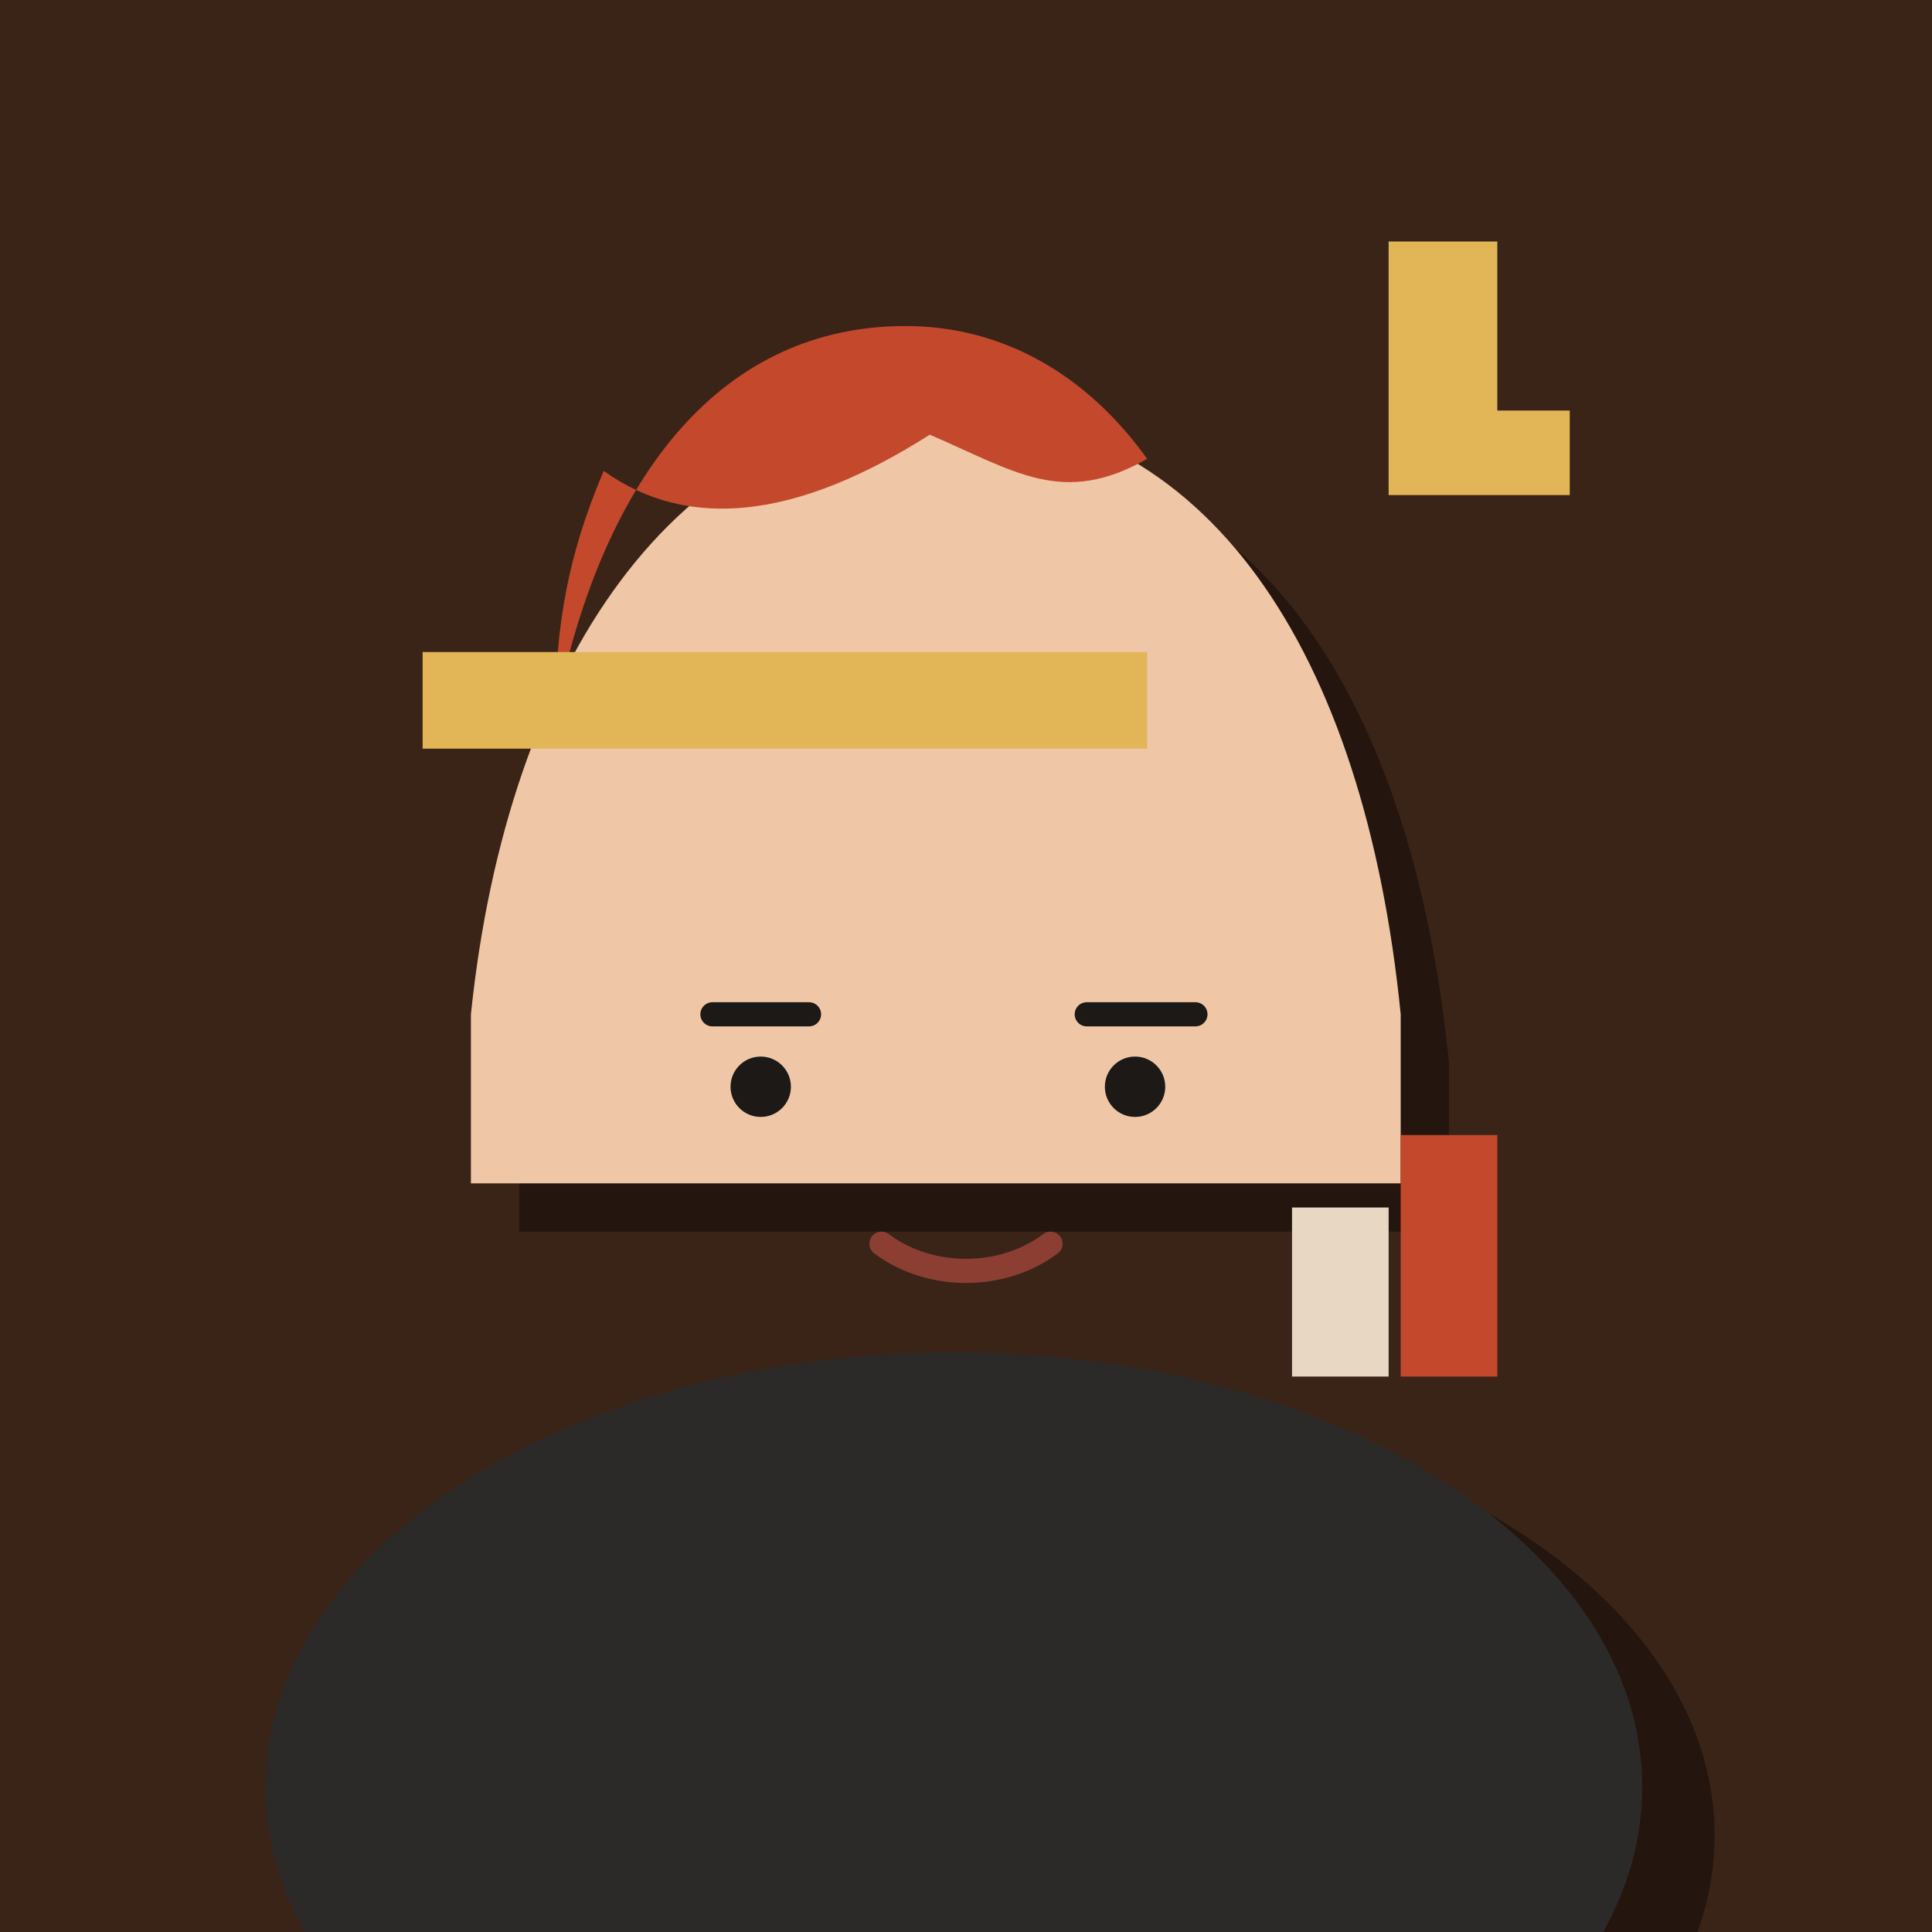
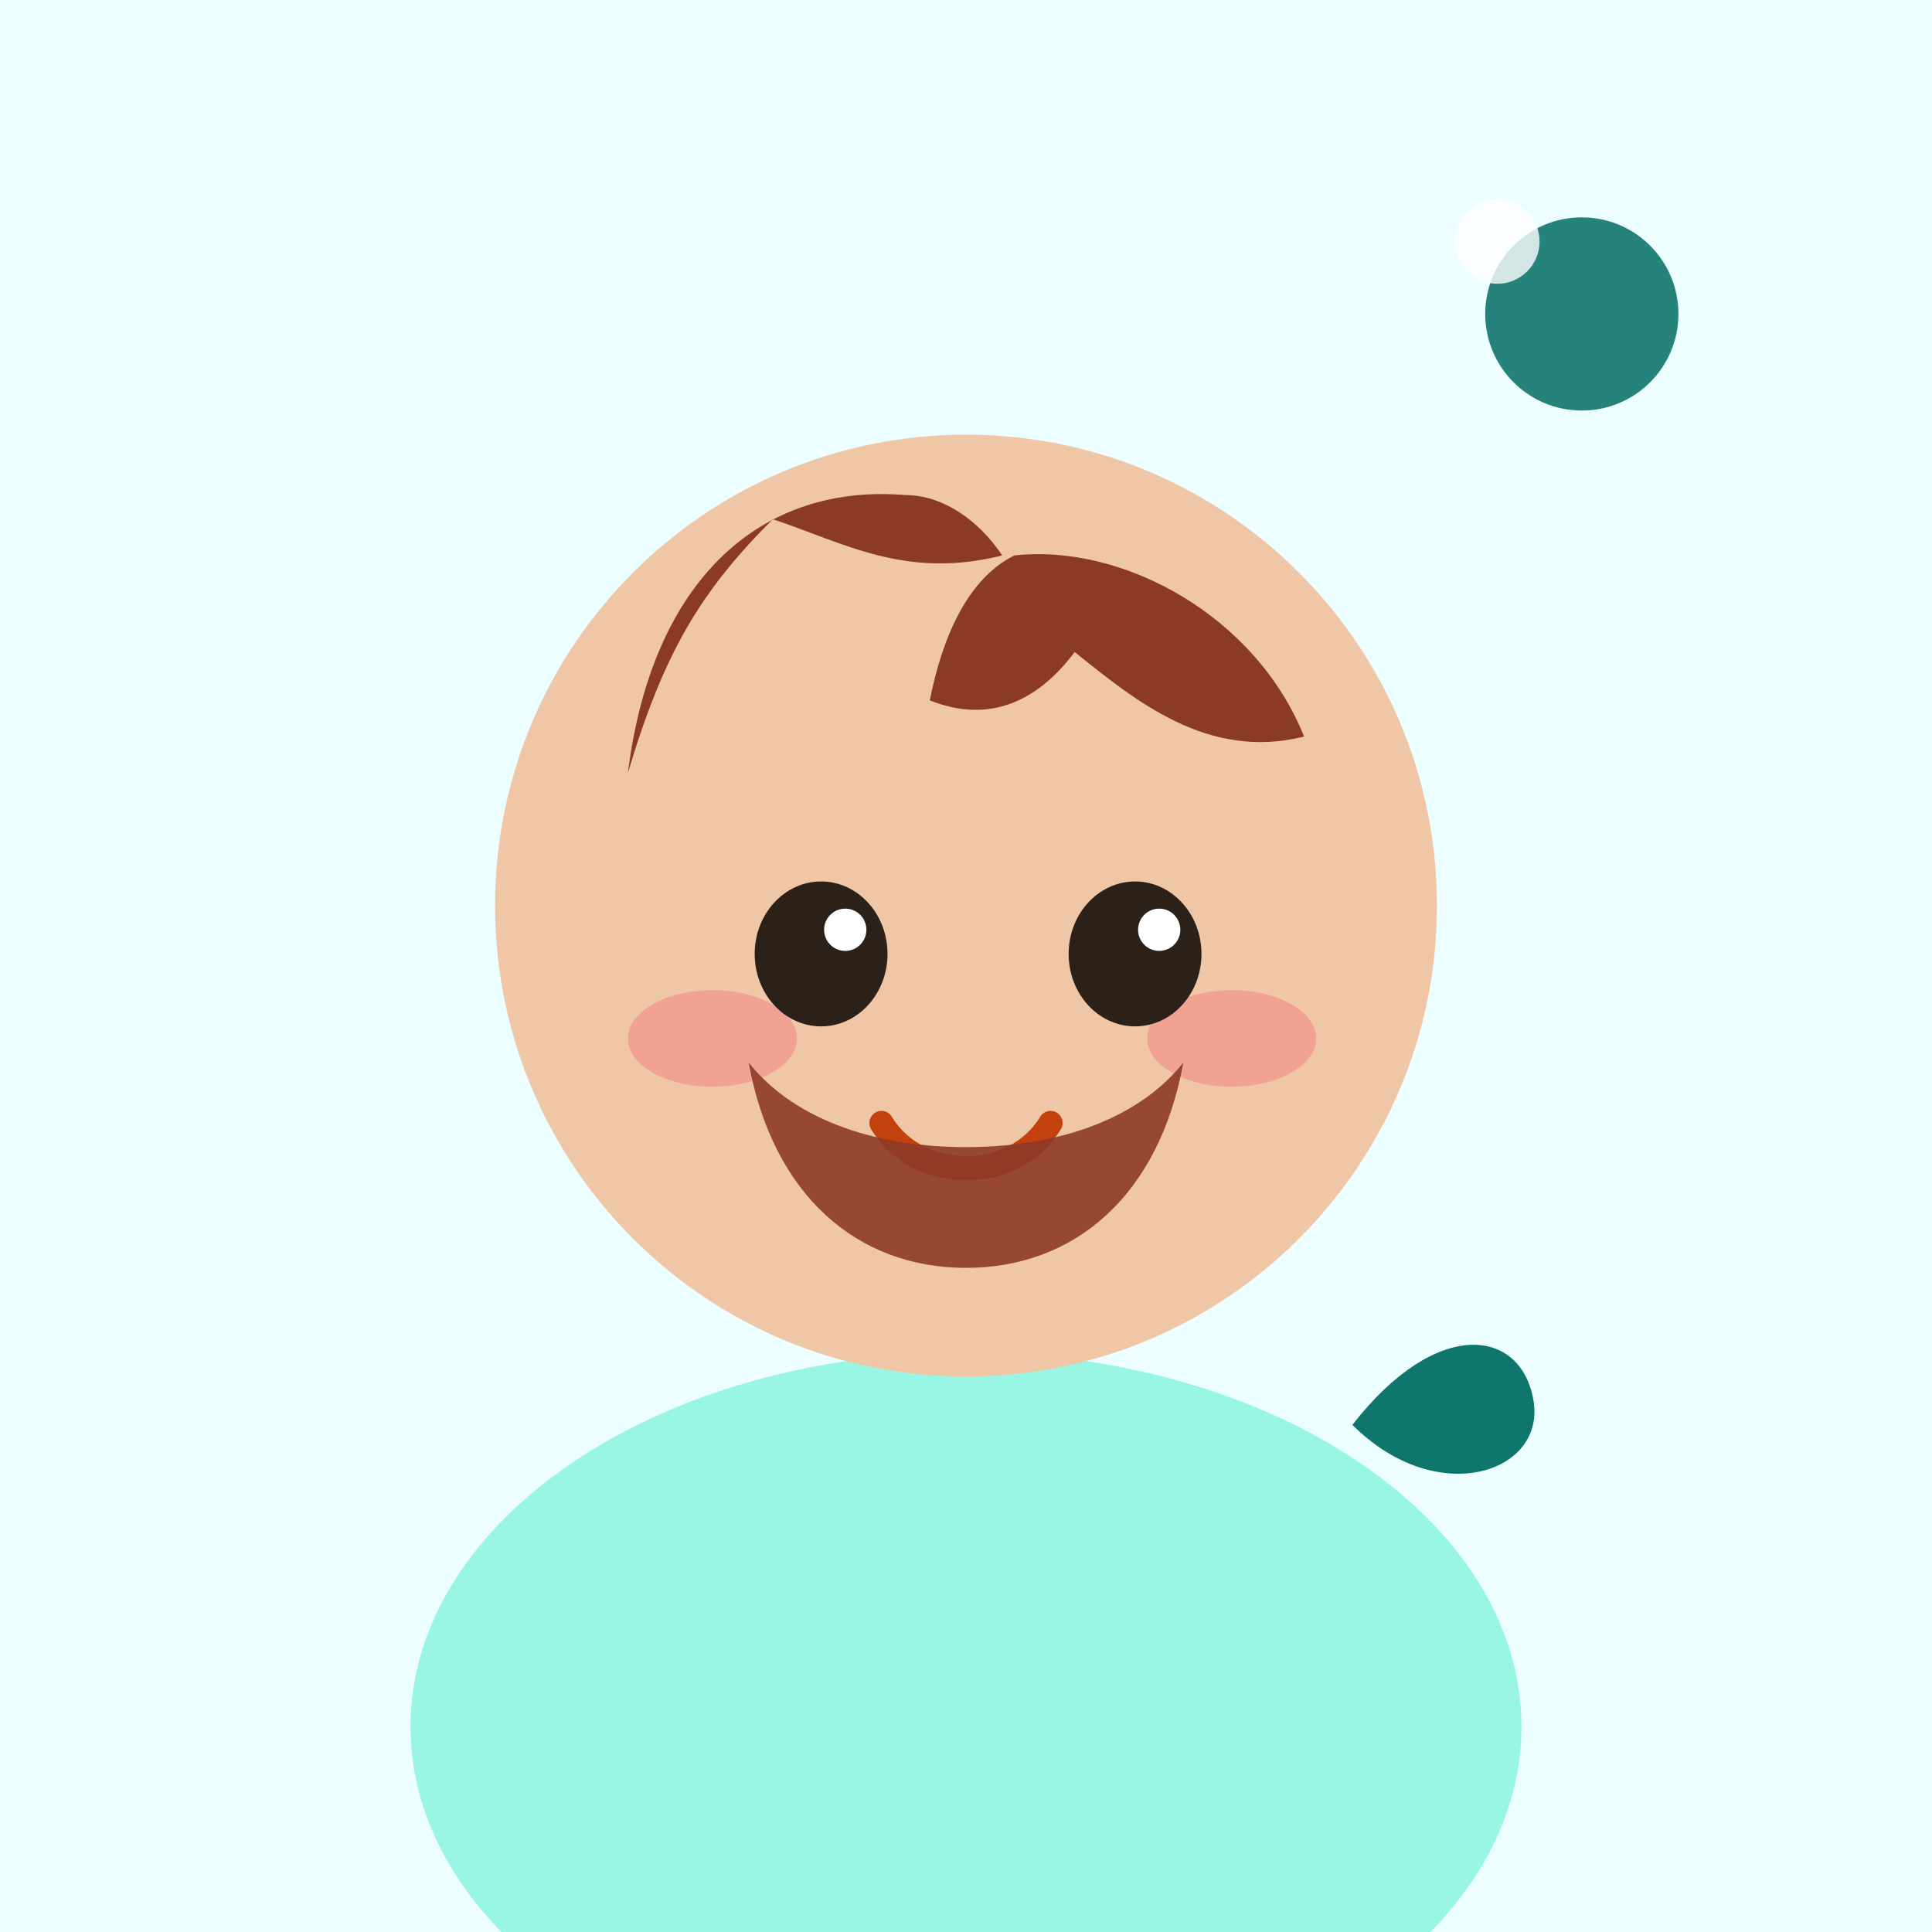
<svg xmlns="http://www.w3.org/2000/svg" viewBox="0 0 320 320">
-   <rect width="320" height="320" fill="#3A2418" />
-   <path d="M230 40h18v28h12v14H230z" fill="#E2B657" />
-   <ellipse cx="170" cy="304" rx="114" ry="72" fill="#24160F" />
-   <ellipse cx="158" cy="296" rx="114" ry="72" fill="#2C2A28" />
-   <path d="M86 176c6-58 34-100 78-100s70 40 76 100v28H86z" fill="#24160F" />
-   <path d="M78 168c6-58 34-100 78-100s70 40 76 100v28H78z" fill="#F0C7A6" />
-   <path d="M92 118c8-40 28-64 58-64 16 0 30 8 40 22-14 8-22 2-36-4-22 14-40 16-54 6-6 14-8 26-8 40z" fill="#C4492C" />
-   <path d="M70 108h120v16H70z" fill="#E2B657" />
-   <path d="M118 168h16M180 168h18" stroke="#1C1917" stroke-width="4" stroke-linecap="round" />
-   <circle cx="126" cy="180" r="5" fill="#1C1917" />
-   <circle cx="188" cy="180" r="5" fill="#1C1917" />
-   <path d="M146 206c8 6 20 6 28 0" stroke="#8C3E32" stroke-width="4" fill="none" stroke-linecap="round" />
-   <rect x="214" y="200" width="16" height="28" fill="#E7D7C3" />
-   <rect x="232" y="188" width="16" height="40" fill="#C4492C" />
+   <rect width="320" height="320" fill="#ECFEFF" />
+   <circle cx="262" cy="52" r="16" fill="#0F766E" opacity="0.9" />
+   <circle cx="248" cy="40" r="7" fill="#FFFFFF" opacity="0.8" />
+   <ellipse cx="160" cy="286" rx="92" ry="62" fill="#99F6E4" />
+   <circle cx="160" cy="150" r="78" fill="#F0C7A6" />
+   <path d="M104 128c4-32 22-48 46-46 6 0 12 4 16 10-16 4-26-2-38-6-12 12-18 22-24 42z" fill="#8C3A28" />
+   <path d="M168 92c18-2 40 10 48 30-16 4-28-6-38-14-6 8-14 12-24 8 2-10 6-20 14-24z" fill="#8C3A28" />
+   <ellipse cx="118" cy="172" rx="14" ry="8" fill="#F43F5E" opacity="0.28" />
+   <ellipse cx="204" cy="172" rx="14" ry="8" fill="#F43F5E" opacity="0.28" />
+   <ellipse cx="136" cy="158" rx="11" ry="12" fill="#2B2118" />
+   <ellipse cx="188" cy="158" rx="11" ry="12" fill="#2B2118" />
+   <circle cx="140" cy="154" r="3.5" fill="#FFFFFF" />
+   <circle cx="192" cy="154" r="3.5" fill="#FFFFFF" />
+   <path d="M146 186c6 10 22 10 28 0" stroke="#C2410C" stroke-width="4" fill="none" stroke-linecap="round" />
+   <path d="M124 176c4 22 18 34 36 34s32-12 36-34c-8 10-22 14-36 14s-28-4-36-14z" fill="#8C3A28" opacity="0.9" />
+   <path d="M224 236c14-18 28-16 30-4s-16 18-30 4z" fill="#0F766E" />
</svg>
